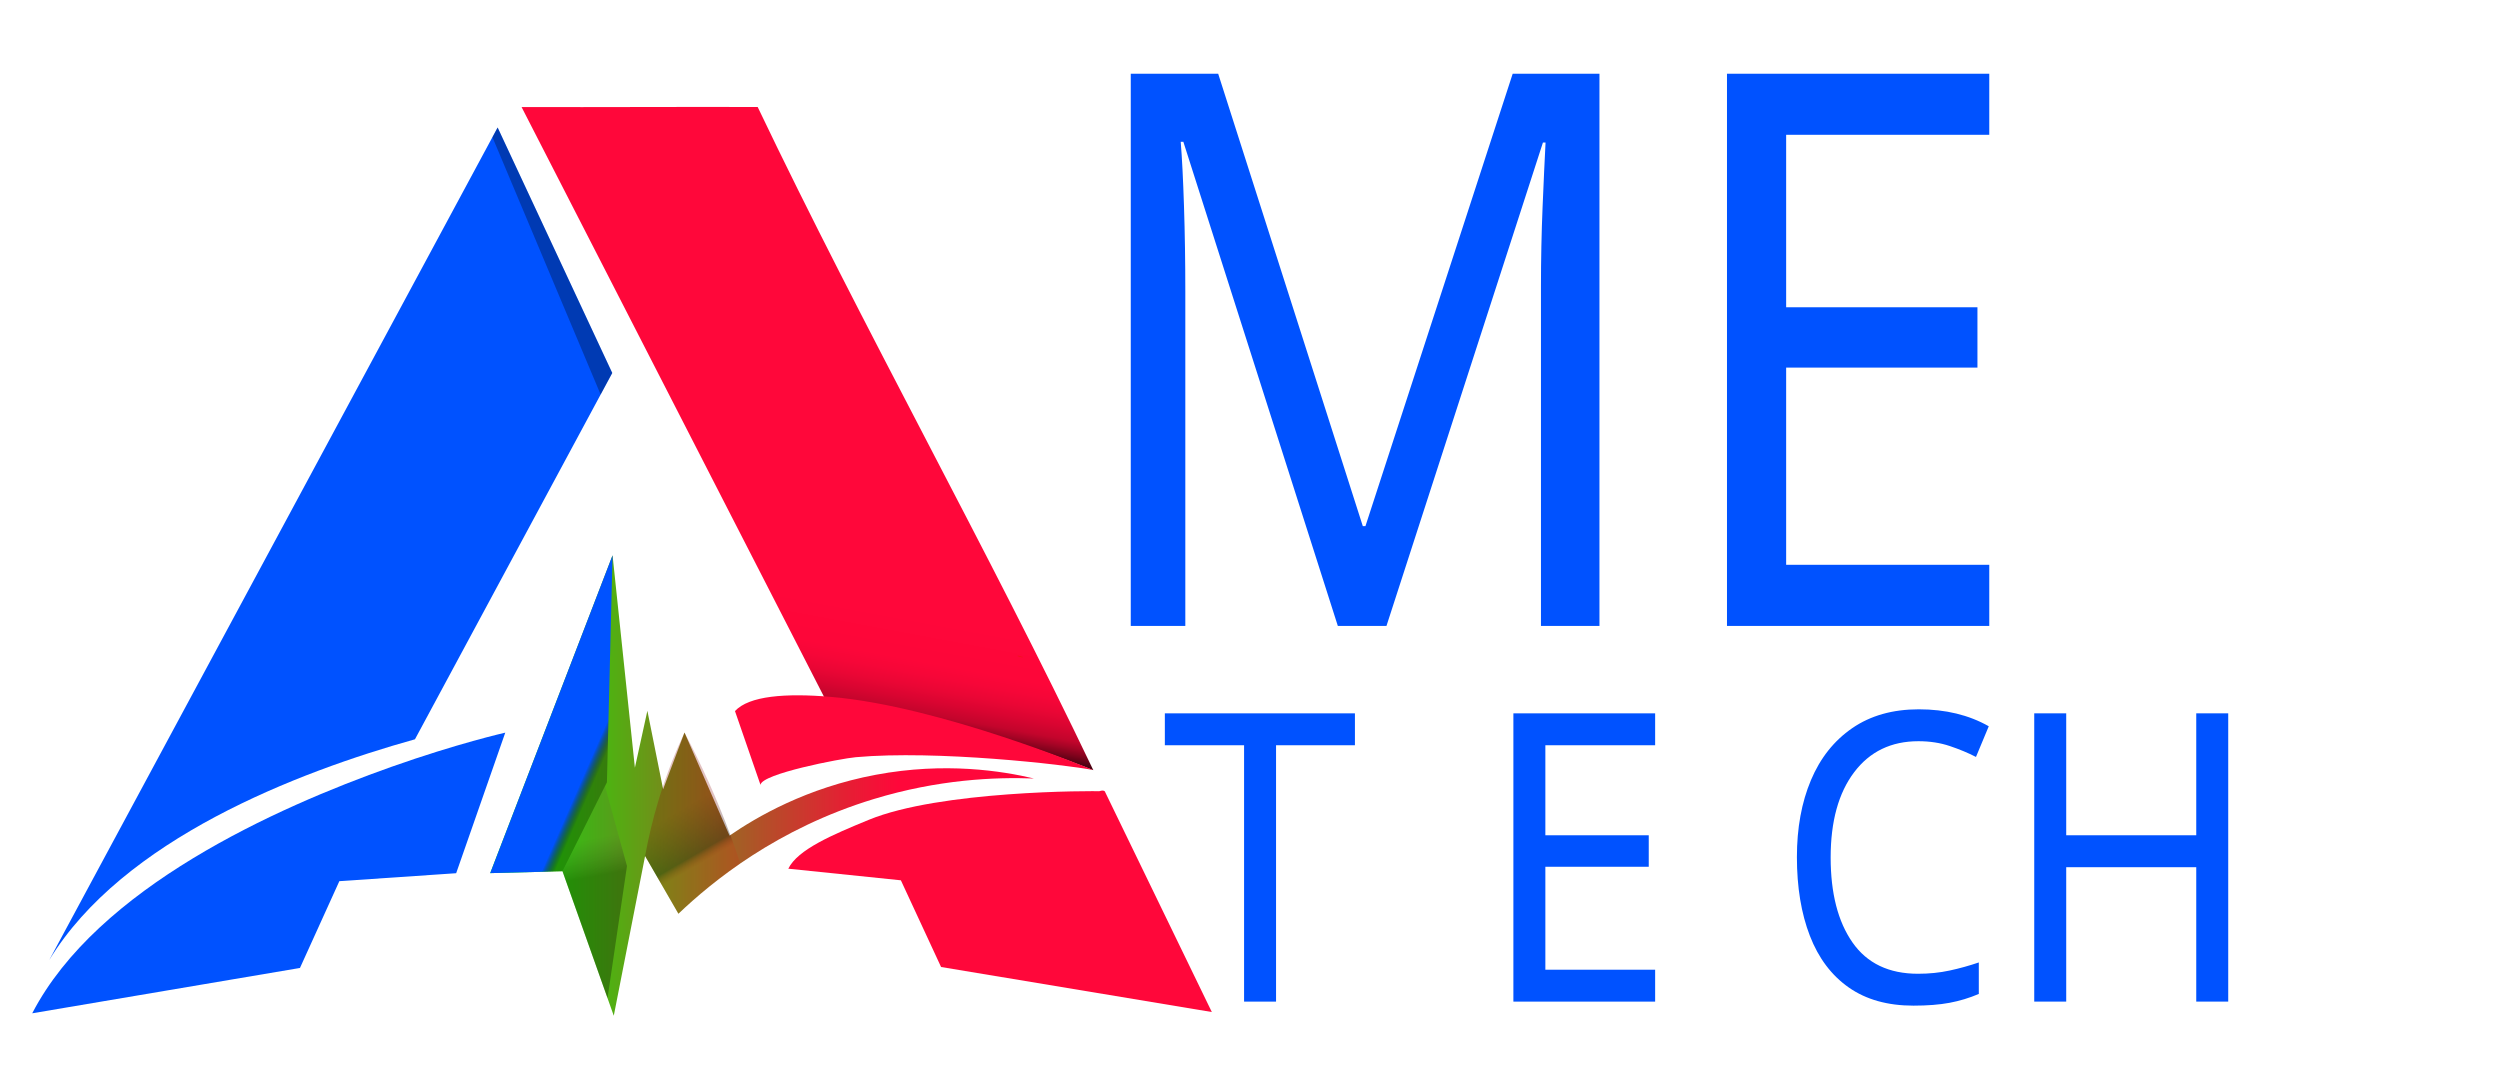
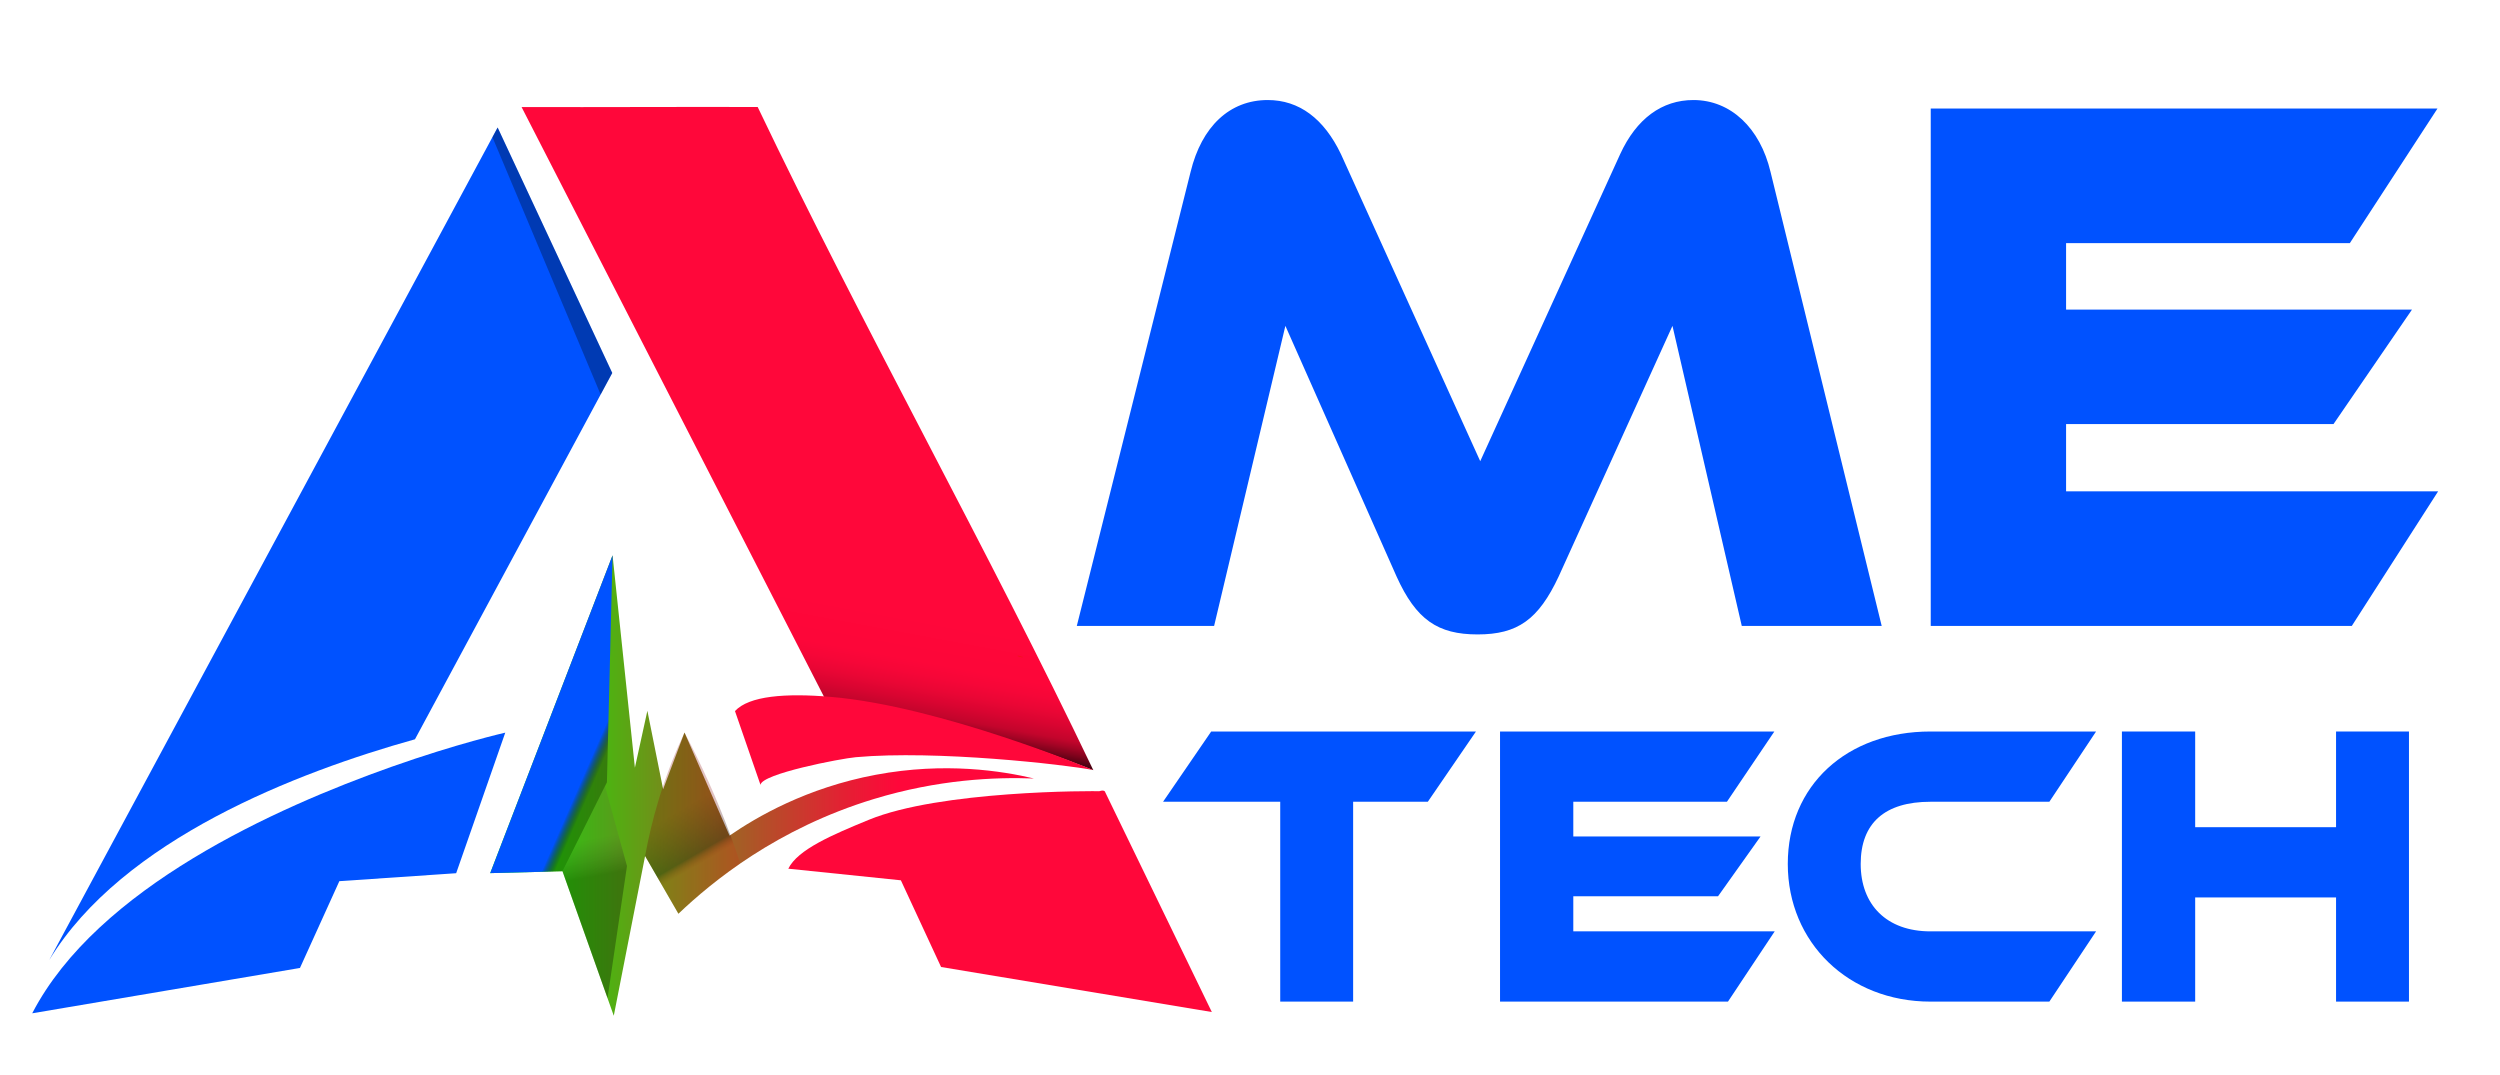
<svg xmlns="http://www.w3.org/2000/svg" id="Calque_1" data-name="Calque 1" viewBox="0 0 4182.05 1796.62">
  <defs>
    <style>
      .cls-1 {
        fill: url(#Dégradé_sans_nom_500);
      }

      .cls-2 {
        opacity: .3;
      }

      .cls-3 {
-         font-size: 1293.7px;
+         fill: url(#Dégradé_sans_nom_268);
      }

-       .cls-3, .cls-4 {
-         font-family: Ethnocentric-Regular, Ethnocentric;
+       .cls-4 {
+         fill: url(#Dégradé_sans_nom_16);
      }

-       .cls-3, .cls-4, .cls-5 {
+       .cls-5 {
+         fill: #ff073a;
+       }
+ 
+       .cls-6 {
+         fill: url(#Dégradé_sans_nom_265);
+       }
+ 
+       .cls-7 {
        fill: #0052ff;
      }

-       .cls-6 {
-         fill: url(#Dégradé_sans_nom_268);
-       }
- 
-       .cls-7 {
-         letter-spacing: -.01em;
-       }
- 
      .cls-8 {
-         fill: url(#Dégradé_sans_nom_16);
-       }
- 
-       .cls-4 {
-         font-size: 675.38px;
-       }
- 
-       .cls-9 {
-         fill: #ff073a;
-       }
- 
-       .cls-10 {
-         fill: url(#Dégradé_sans_nom_265);
-       }
- 
-       .cls-11 {
        fill: none;
        stroke: #ef1414;
        stroke-miterlimit: 10;
      }

-       .cls-12 {
+       .cls-9 {
        fill: url(#Dégradé_sans_nom_176);
      }
    </style>
    <linearGradient id="Dégradé_sans_nom_265" data-name="Dégradé sans nom 265" x1="1440.86" y1="249.63" x2="1247.49" y2="1288.02" gradientUnits="userSpaceOnUse">
      <stop offset=".7" stop-color="#ff073a" />
      <stop offset=".78" stop-color="#fd0639" />
      <stop offset=".8" stop-color="#f60638" />
      <stop offset=".82" stop-color="#ea0635" />
      <stop offset=".84" stop-color="#d90531" />
      <stop offset=".86" stop-color="#c3052c" />
      <stop offset=".87" stop-color="#a80426" />
      <stop offset=".88" stop-color="#87031e" />
      <stop offset=".89" stop-color="#620216" />
      <stop offset=".9" stop-color="#37010c" />
      <stop offset=".91" stop-color="#090002" />
      <stop offset=".91" stop-color="#000" />
    </linearGradient>
    <linearGradient id="Dégradé_sans_nom_16" data-name="Dégradé sans nom 16" x1="820.03" y1="1314.07" x2="1729.76" y2="1314.07" gradientUnits="userSpaceOnUse">
      <stop offset="0" stop-color="lime" />
      <stop offset=".14" stop-color="#33cc0b" />
      <stop offset=".44" stop-color="#9f6324" />
      <stop offset=".65" stop-color="#e42033" />
      <stop offset=".75" stop-color="#ff073a" />
    </linearGradient>
    <linearGradient id="Dégradé_sans_nom_176" data-name="Dégradé sans nom 176" x1="836.45" y1="1157.22" x2="1023.99" y2="1239.19" gradientUnits="userSpaceOnUse">
      <stop offset=".9" stop-color="#0052ff" />
      <stop offset="1" stop-color="#000" stop-opacity=".3" />
    </linearGradient>
    <linearGradient id="Dégradé_sans_nom_268" data-name="Dégradé sans nom 268" x1="1005.06" y1="1508.57" x2="984.67" y2="1397.48" gradientUnits="userSpaceOnUse">
      <stop offset=".39" stop-color="#000" stop-opacity=".3" />
      <stop offset=".95" stop-color="#6c1d63" stop-opacity=".1" />
    </linearGradient>
    <linearGradient id="Dégradé_sans_nom_500" data-name="Dégradé sans nom 500" x1="1204.31" y1="1488.42" x2="1075.6" y2="1265.5" gradientUnits="userSpaceOnUse">
      <stop offset=".21" stop-color="red" stop-opacity=".1" />
      <stop offset=".28" stop-color="#000" stop-opacity=".3" />
      <stop offset=".58" stop-color="#870000" stop-opacity=".24" />
    </linearGradient>
  </defs>
-   <path class="cls-5" d="M1024.18,623.93h0s-330.01,612.75-330.01,612.75c-196.74,54.99-488.99,167.26-611.81,369.33L832.44,213.28l191.74,410.65Z" />
-   <path class="cls-10" d="M1267.46,178.98c176.37,369.41,385.1,739.99,561.47,1109.4,0,0-264.13-107.18-449.29-120.46L872.49,179.08c142.45.36,252.53-.46,394.98-.1Z" />
-   <path class="cls-5" d="M845.22,1225.58l-82.14,235.15-195.41,13.3-65.89,145.2h0s-447.88,75.83-447.88,75.83c108.81-209.95,407.97-343.92,600.51-412.15,110.44-39.13,190.81-57.33,190.81-57.33Z" />
-   <path class="cls-9" d="M1828.69,1288.12c-47.21-9.14-261.79-33.6-397.03-21.47-25.54,2.29-157.79,27.76-159.5,46.26l-42.68-123.41c23.53-25.54,84.63-30.17,159.67-23.84,184.97,15.6,439.54,122.46,439.54,122.46Z" />
-   <path class="cls-9" d="M1836.58,1324.28c.04.06,11.18-4.71,12.36,1.18h0l178.24,367.49-452.93-75.33-67.25-145.03-188.33-19.42c15.81-32.13,73.57-56.66,134.78-81.81,118.89-48.85,371.47-48.63,391.97-47.67" />
-   <line class="cls-11" x1="1702.39" y1="1097.1" x2="1710.63" y2="1099.45" />
-   <path class="cls-8" d="M820.03,1460.59l204.68-531.62,37.35,355.29,20.89-95.28,26.34,131.28,35.75-94.85,75.33,172.44c45.05-31.03,128.63-80.07,244.83-101.82,115.92-21.69,211.35-6.32,264.55,6.26-65.86-2.56-160.57,1.64-268.08,34.35-162.18,49.35-270.87,138.45-326.81,191.87-18.58-32.18-37.16-64.35-55.74-96.53l-52.38,267.2-85.81-241.71-120.9,3.13Z" />
+   <path class="cls-7" d="M1024.18,623.93h0s-330.01,612.75-330.01,612.75c-196.74,54.99-488.99,167.26-611.81,369.33L832.44,213.28l191.74,410.65Z" />
+   <path class="cls-6" d="M1267.46,178.98c176.37,369.41,385.1,739.99,561.47,1109.4,0,0-264.13-107.18-449.29-120.46L872.49,179.08c142.45.36,252.53-.46,394.98-.1Z" />
+   <path class="cls-7" d="M845.22,1225.58l-82.14,235.15-195.41,13.3-65.89,145.2h0s-447.88,75.83-447.88,75.83c108.81-209.95,407.97-343.92,600.51-412.15,110.44-39.13,190.81-57.33,190.81-57.33Z" />
+   <path class="cls-5" d="M1828.69,1288.12c-47.21-9.14-261.79-33.6-397.03-21.47-25.54,2.29-157.79,27.76-159.5,46.26l-42.68-123.41c23.53-25.54,84.63-30.17,159.67-23.84,184.97,15.6,439.54,122.46,439.54,122.46Z" />
+   <path class="cls-5" d="M1836.58,1324.28c.04.06,11.18-4.71,12.36,1.18h0l178.24,367.49-452.93-75.33-67.25-145.03-188.33-19.42c15.81-32.13,73.57-56.66,134.78-81.81,118.89-48.85,371.47-48.63,391.97-47.67" />
+   <line class="cls-8" x1="1702.39" y1="1097.1" x2="1710.63" y2="1099.45" />
+   <path class="cls-4" d="M820.03,1460.59l204.68-531.62,37.35,355.29,20.89-95.28,26.34,131.28,35.75-94.85,75.33,172.44c45.05-31.03,128.63-80.07,244.83-101.82,115.92-21.69,211.35-6.32,264.55,6.26-65.86-2.56-160.57,1.64-268.08,34.35-162.18,49.35-270.87,138.45-326.81,191.87-18.58-32.18-37.16-64.35-55.74-96.53l-52.38,267.2-85.81-241.71-120.9,3.13Z" />
  <polyline class="cls-2" points="832.44 213.28 823.74 229.43 1004.76 660 1024.18 623.94 1024.18 623.93" />
-   <polygon class="cls-12" points="820.03 1460.59 940.94 1457.46 1015.27 1308.68 1024.71 928.97 820.03 1460.59" />
-   <polyline class="cls-6" points="940.94 1457.46 1016.28 1669.69 1048.82 1448.75 1012.08 1315.06" />
+   <polygon class="cls-9" points="820.03 1460.59 940.94 1457.46 1015.27 1308.68 1024.71 928.97 820.03 1460.59" />
+   <polyline class="cls-3" points="940.94 1457.46 1016.28 1669.69 1048.82 1448.75 1012.08 1315.06" />
  <path class="cls-1" d="M1145.05,1225.4c-15.05,32.11-30.24,69.79-43.26,112.71-10.2,33.64-17.46,65.2-22.66,93.87,18.58,32.18,37.16,64.35,55.74,96.53,14.69-13.73,30.71-27.85,48.13-42.09,19.04-15.56,37.62-29.53,55.41-42.05-4.98-15.02-10.3-30.25-15.98-45.65-23.43-63.44-49.86-121.2-77.39-173.33Z" />
-   <text class="cls-3" transform="translate(1784.89 1047.05) scale(.85 1)">
-     <tspan x="0" y="0">ME</tspan>
-   </text>
-   <text class="cls-4" transform="translate(1942.64 1675.52) scale(.88 1)">
-     <tspan x="0" y="0">T</tspan>
-     <tspan class="cls-7" x="603.78" y="0">E</tspan>
-     <tspan x="1167.05" y="0">CH</tspan>
-   </text>
+   <g>
+     <path class="cls-7" d="M2913.67,1047.05l-115.94-501.96-190.32,419.16c-33.91,72.45-68.91,97.03-135.63,97.03s-102.82-24.58-135.63-97.03l-185.94-419.16-119.22,501.96h-229.69l190.32-759.4c18.59-76.33,65.63-120.31,129.07-120.31,52.5,0,94.06,31.05,122.5,90.56l232.97,513.6,234.07-513.6c27.34-59.51,70-90.56,122.5-90.56,62.34,0,111.57,46.57,129.07,120.31l185.94,759.4h-234.07Z" />
+     <path class="cls-7" d="M3456.18,517.93h578.61l-131.25,191.47h-447.36v112.55h622.36l-144.38,225.1h-704.39V181.57h847.68l-146.57,225.1h-474.7v111.26Z" />
+   </g>
+   <g>
+     <path class="cls-7" d="M2141.58,1675.52v-334.32h-195.99l80.53-117.52h442.89l-80.53,117.52h-124.93v334.32h-121.97Z" />
+     <path class="cls-7" d="M2631.84,1399.28h313.22l-71.05,99.96h-242.17v58.76h336.91l-78.16,117.52h-381.31v-451.83h458.88l-79.34,117.52h-256.97v58.08Z" />
+     <path class="cls-7" d="M3229.26,1675.52c-136.78,0-238.62-98.61-238.62-230.31s98.88-221.53,238.62-221.53h277.1l-78.16,117.52h-198.95c-76.38,0-116.64,35.8-116.64,104.01s43.22,112.79,116.64,112.79h277.1l-78.16,117.52h-198.95Z" />
+     <path class="cls-7" d="M3672.14,1383.75h235.66v-160.07h121.97v451.83h-121.97v-174.25h-235.66v174.25h-122.56v-451.83h122.56v160.07Z" />
+   </g>
</svg>
